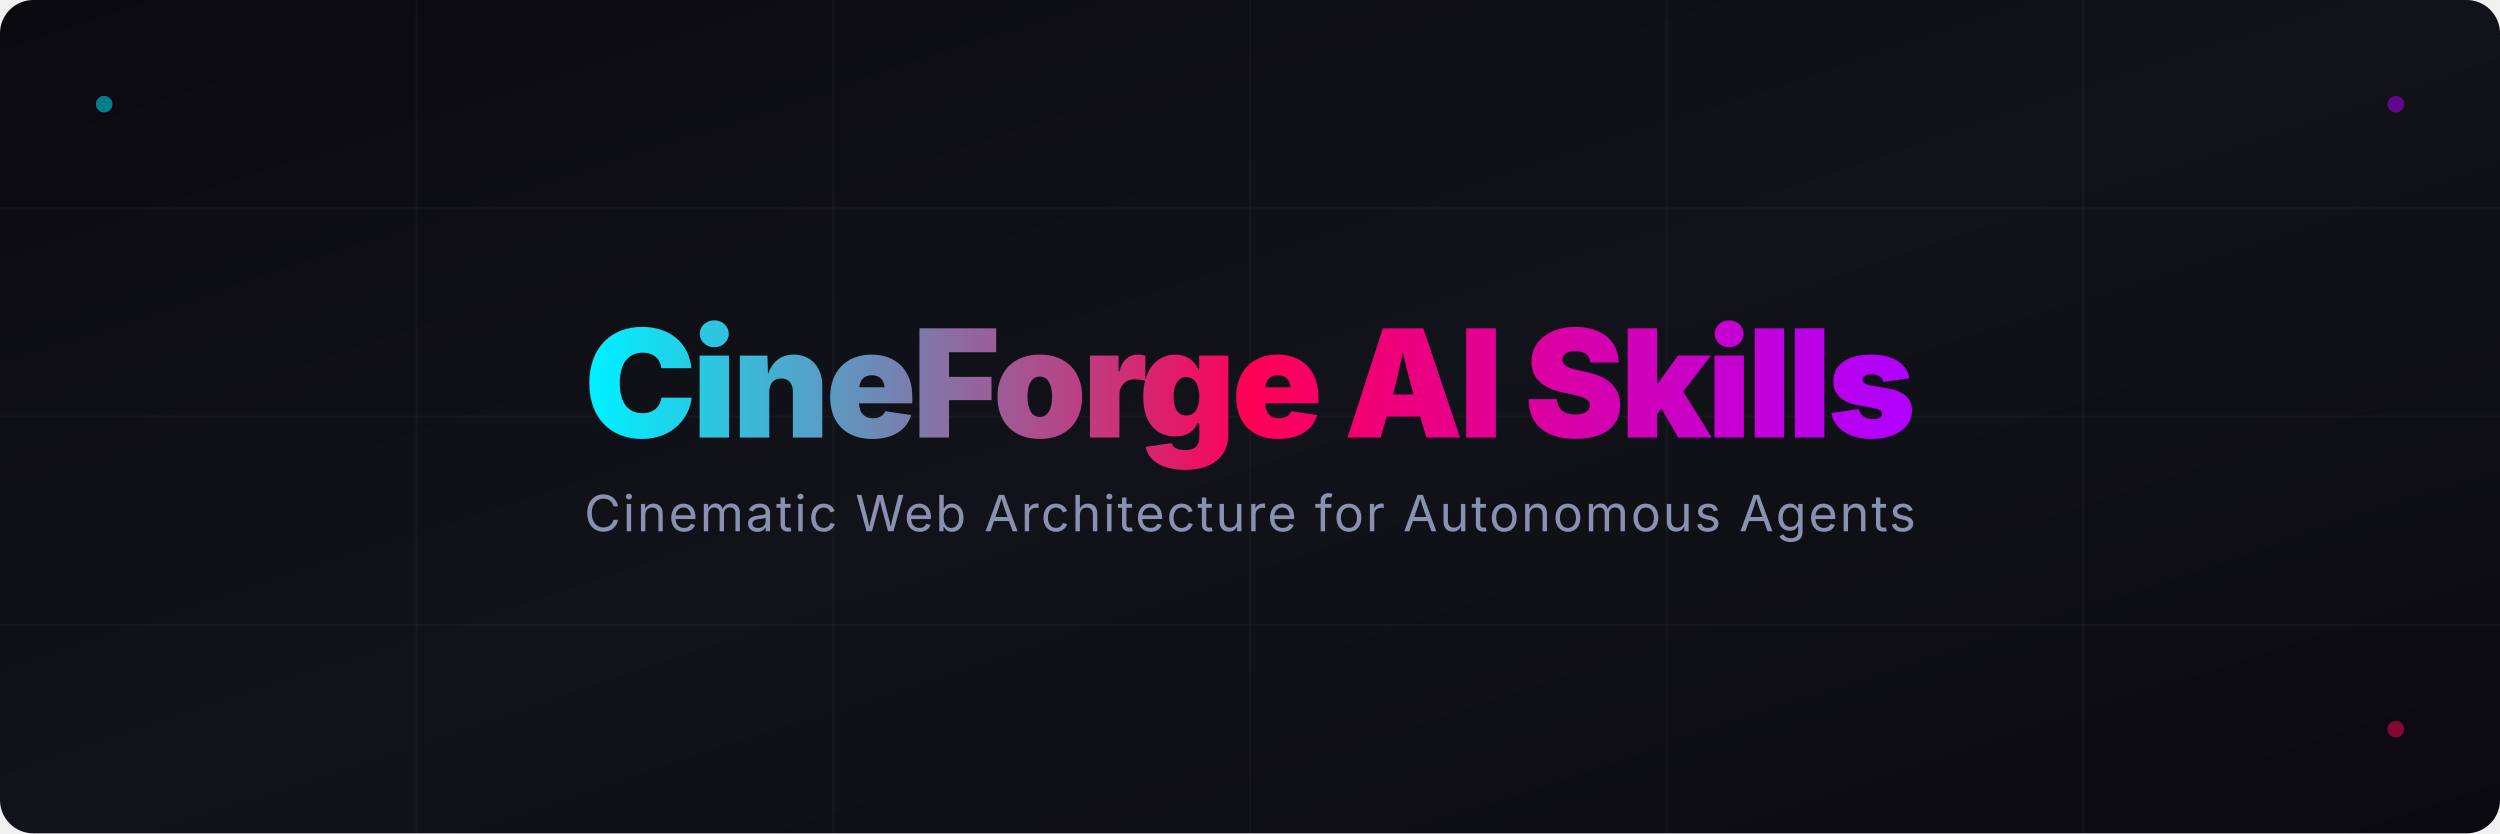
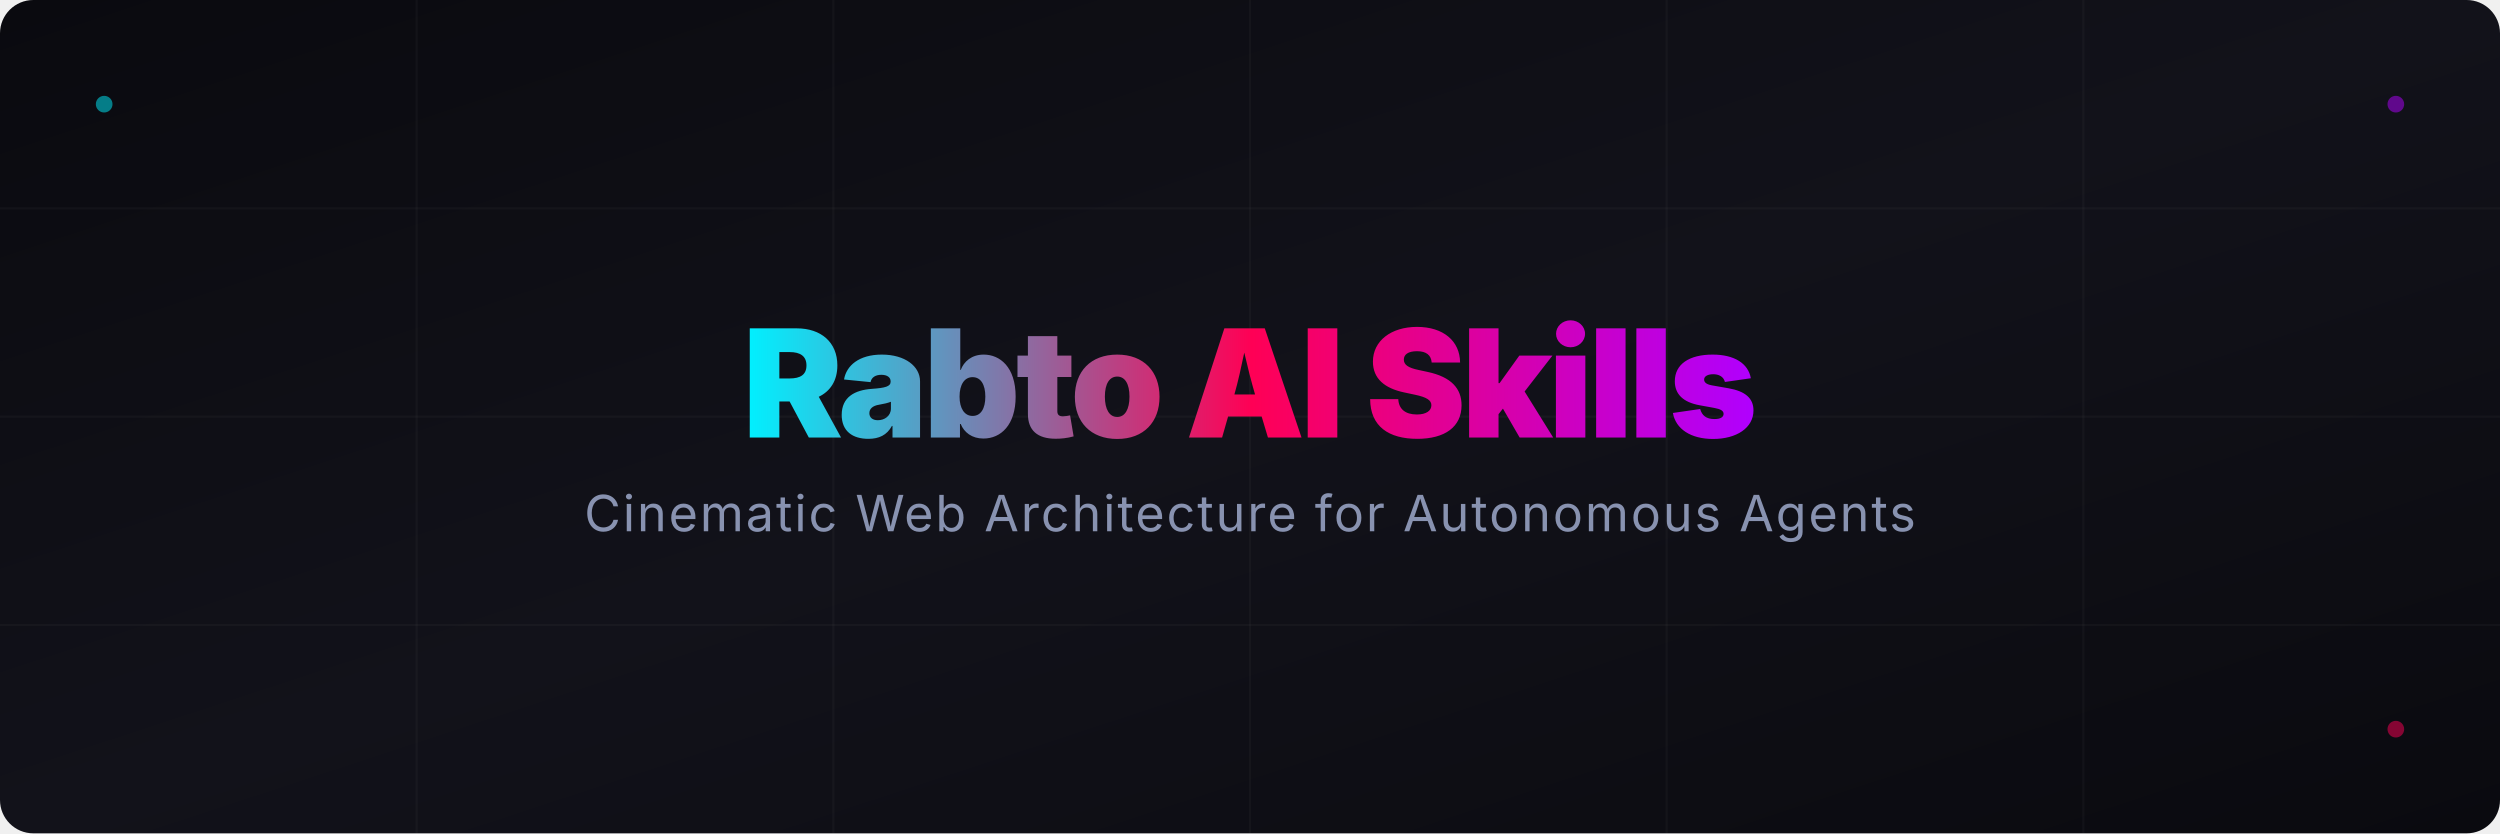
<svg xmlns="http://www.w3.org/2000/svg" viewBox="0 0 1200 400" width="1200" height="400">
  <defs>
    <linearGradient id="bg" x1="0%" y1="0%" x2="100%" y2="100%">
      <stop offset="0%" stop-color="#0a0a0f" />
      <stop offset="50%" stop-color="#12121a" />
      <stop offset="100%" stop-color="#0a0a0f" />
    </linearGradient>
    <linearGradient id="textGrad" x1="0%" y1="0%" x2="100%" y2="0%">
      <stop offset="0%" stop-color="#00f0ff" />
      <stop offset="50%" stop-color="#ff0055" />
      <stop offset="100%" stop-color="#b000ff" />
    </linearGradient>
    <linearGradient id="lineGrad" x1="0%" y1="0%" x2="100%" y2="0%">
      <stop offset="0%" stop-color="rgba(0,240,255,0)" />
      <stop offset="25%" stop-color="rgba(0,240,255,1)" />
      <stop offset="50%" stop-color="rgba(255,0,85,1)" />
      <stop offset="75%" stop-color="rgba(176,0,255,1)" />
      <stop offset="100%" stop-color="rgba(176,0,255,0)" />
    </linearGradient>
    <style>
      .title {
        font-family: system-ui, -apple-system, sans-serif;
        font-size: 72px;
        font-weight: 900;
        fill: url(#textGrad);
        letter-spacing: -2px;
      }
      .tagline {
        font-family: system-ui, -apple-system, sans-serif;
        font-size: 24px;
        font-weight: 400;
        fill: #8892b0;
        letter-spacing: 1px;
      }
      .line {
        stroke: url(#lineGrad);
        stroke-width: 2;
        stroke-dasharray: 1200;
        stroke-dashoffset: 1200;
        animation: energy 4s linear infinite;
      }
      .line-reverse {
        stroke: url(#lineGrad);
        stroke-width: 1.5;
        stroke-dasharray: 1200;
        stroke-dashoffset: -1200;
        animation: energy-reverse 6s linear infinite;
        opacity: 0.6;
      }
      @keyframes energy {
        to { stroke-dashoffset: -1200; }
      }
      @keyframes energy-reverse {
        to { stroke-dashoffset: 1200; }
      }
      @media (prefers-color-scheme: light) {
        /* Optional light mode overrides if needed, but dark bg looks premium everywhere */
      }
    </style>
  </defs>
  <rect width="1200" height="400" fill="url(#bg)" rx="16" />
  <g stroke="#ffffff" stroke-opacity="0.03" stroke-width="1">
    <path d="M 0 100 L 1200 100 M 0 200 L 1200 200 M 0 300 L 1200 300" />
    <path d="M 200 0 L 200 400 M 400 0 L 400 400 M 600 0 L 600 400 M 800 0 L 800 400 M 1000 0 L 1000 400" />
  </g>
  <line x1="0" y1="280" x2="1200" y2="280" class="line" />
  <line x1="0" y1="120" x2="1200" y2="120" class="line-reverse" />
  <line x1="0" y1="200" x2="1200" y2="200" class="line" style="animation-duration: 7s; opacity: 0.3;" />
-   <text x="600" y="210" text-anchor="middle" class="title">CineForge AI Skills</text>
+   <text x="600" y="210" text-anchor="middle" class="title">Rabto AI Skills</text>
  <text x="600" y="255" text-anchor="middle" class="tagline">Cinematic Web Architecture for Autonomous Agents</text>
  <circle cx="50" cy="50" r="4" fill="#00f0ff" opacity="0.5" />
  <circle cx="1150" cy="350" r="4" fill="#ff0055" opacity="0.5" />
  <circle cx="1150" cy="50" r="4" fill="#b000ff" opacity="0.5" />
</svg>
